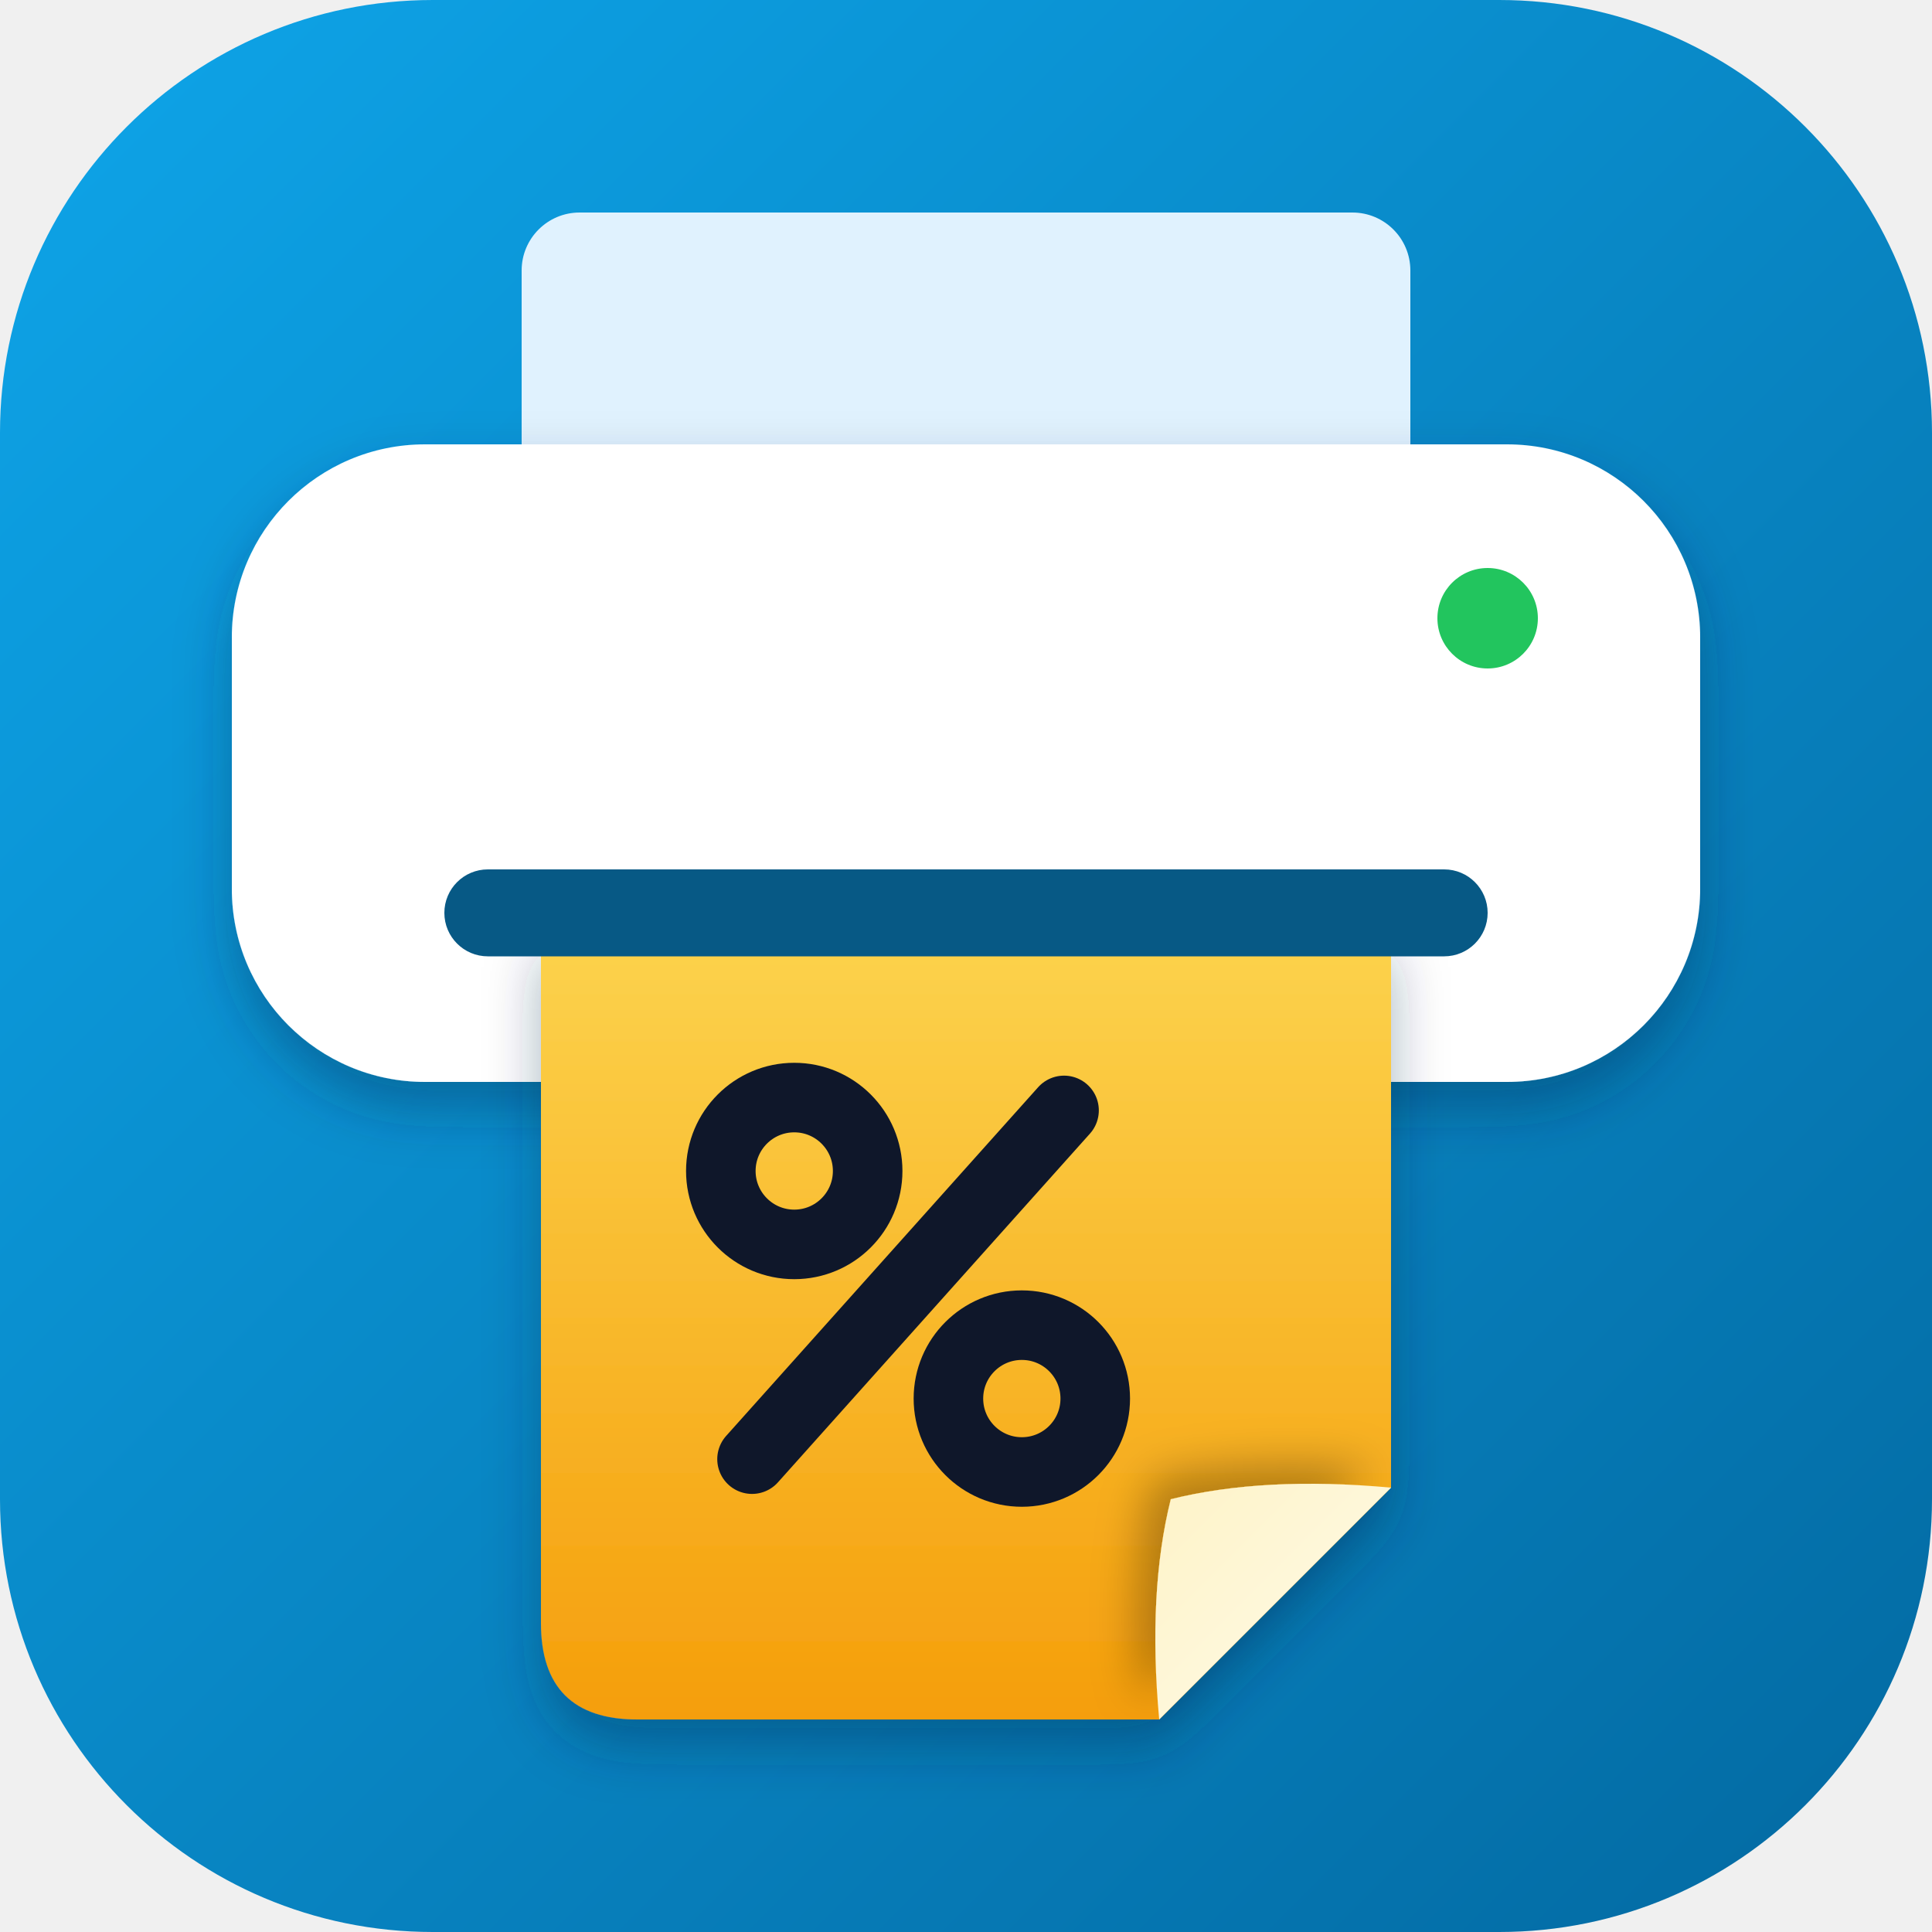
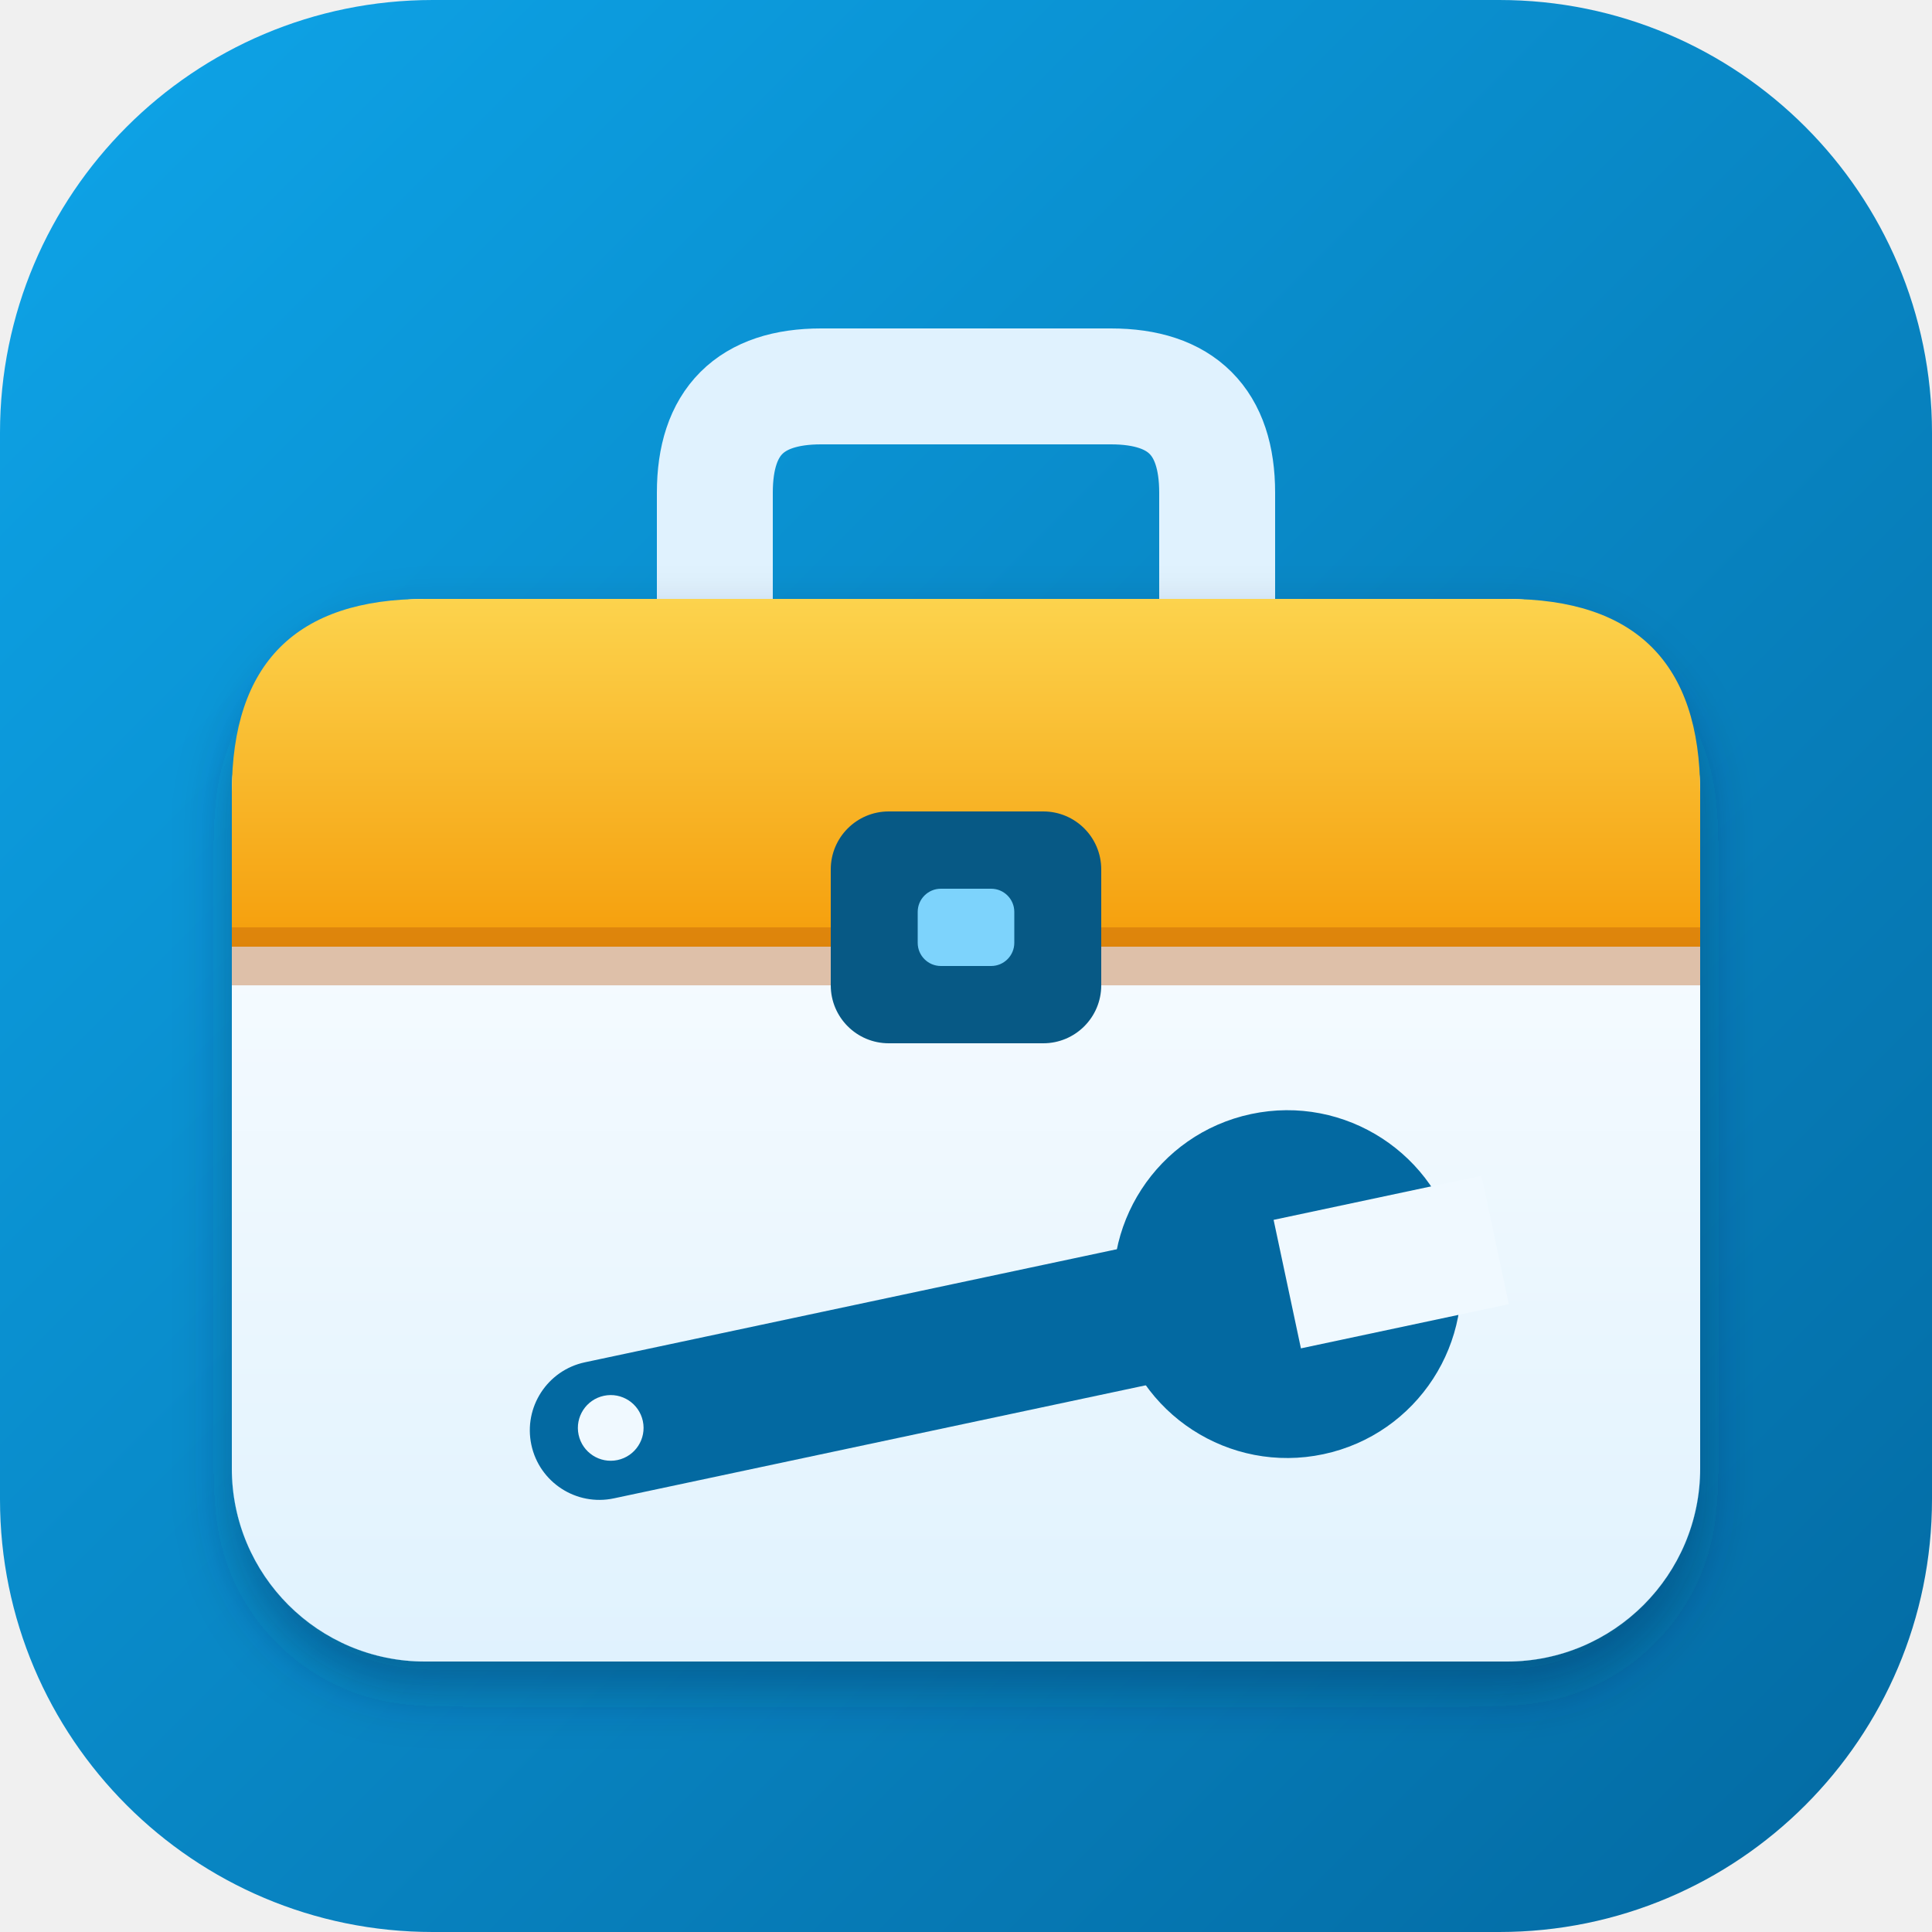
<svg xmlns="http://www.w3.org/2000/svg" viewBox="0 0 100 100" width="100" height="100">
  <defs>
    <linearGradient id="bg" x1="0" y1="0" x2="1" y2="1">
      <stop offset="0" stop-color="#0ea5e9" />
      <stop offset="1" stop-color="#0369a1" />
    </linearGradient>
    <linearGradient id="tem" x1="0" y1="0" x2="0" y2="1">
      <stop offset="0" stop-color="#fcd34d" />
      <stop offset="1" stop-color="#f59e0b" />
    </linearGradient>
    <linearGradient id="mat-sau" x1="0" y1="0" x2="1" y2="1">
      <stop offset="0" stop-color="#fef3c7" />
      <stop offset="1" stop-color="#fffbeb" />
    </linearGradient>
+     <linearGradient id="than-hop" x1="0" y1="0" x2="0" y2="1">
+       <stop offset="0" stop-color="#ffffff" />
+       <stop offset="1" stop-color="#e0f2fe" />
+     </linearGradient>
    <filter id="bong" x="-20%" y="-20%" width="140%" height="140%">
      <feDropShadow dx="0" dy="1.4" stdDeviation="1.4" flood-color="#082f49" flood-opacity="0.35" />
    </filter>
    <filter id="bong-goc" x="-50%" y="-50%" width="200%" height="200%">
      <feDropShadow dx="-1" dy="-1" stdDeviation="1.1" flood-color="#000" flood-opacity="0.28" />
    </filter>
    <filter id="bong-than" x="-15%" y="-15%" width="130%" height="135%">
      <feDropShadow dx="0" dy="1" stdDeviation="1.2" flood-color="#000" flood-opacity="0.28" />
    </filter>
  </defs>
  <g transform="translate(0 0) scale(1)">
    <rect width="100" height="100" rx="22.4" fill="url(#bg)" />
-     <rect x="27" y="11" width="46" height="18" rx="3" fill="#e0f2fe" />
-     <rect x="12" y="23" width="76" height="33" rx="10" fill="#ffffff" filter="url(#bong)" />
-     <circle cx="77" cy="32" r="2.6" fill="#22c55e" />
-     <path d="M28 48 H72 V77 L60 89 H33 Q28 89 28 84 Z" fill="url(#tem)" filter="url(#bong)" />
-     <path d="M60 89 L72 77 Q65.4 76.4 60.6 77.6 Q59.4 82.4 60 89 Z" fill="url(#mat-sau)" filter="url(#bong-goc)" />
-     <rect x="23" y="45" width="54" height="4.5" rx="2.25" fill="#075985" />
-     <g fill="none" stroke="#0f172a" stroke-width="3.6" stroke-linecap="round">
-       <circle cx="41.11" cy="60.61" r="3.8" />
-       <circle cx="52.89" cy="72.39" r="3.8" />
-       <path d="M55.075 57.475 L38.925 75.525" />
+     <path d="M37 33 V25.5 Q37 20 42.5 20 H57.5 Q63 20 63 25.5 V33" fill="none" stroke="#e0f2fe" stroke-width="6" stroke-linejoin="round" />
+     <rect x="12" y="31" width="76" height="55" rx="10" fill="url(#than-hop)" filter="url(#bong)" />
+     <path d="M12 41 Q12 31 22 31 H78 Q88 31 88 41 V49 H12 Z" fill="url(#tem)" />
+     <rect x="12" y="48" width="76" height="3" fill="#b45309" opacity="0.35" />
+     <rect x="43" y="42" width="14" height="12" rx="3" fill="#075985" />
+     <rect x="47.5" y="46" width="5" height="4" rx="1.2" fill="#7dd3fc" />
+     <g transform="rotate(-12 50 70)">
+       <rect x="27" y="66.4" width="40" height="7.2" rx="3.6" fill="#0369a1" />
+       <circle cx="67" cy="70" r="9" fill="#0369a1" />
+       <rect x="67" y="66.6" width="11" height="6.8" fill="#f0f9ff" />
+       <circle cx="31.2" cy="70" r="1.7" fill="#f0f9ff" />
    </g>
  </g>
</svg>
